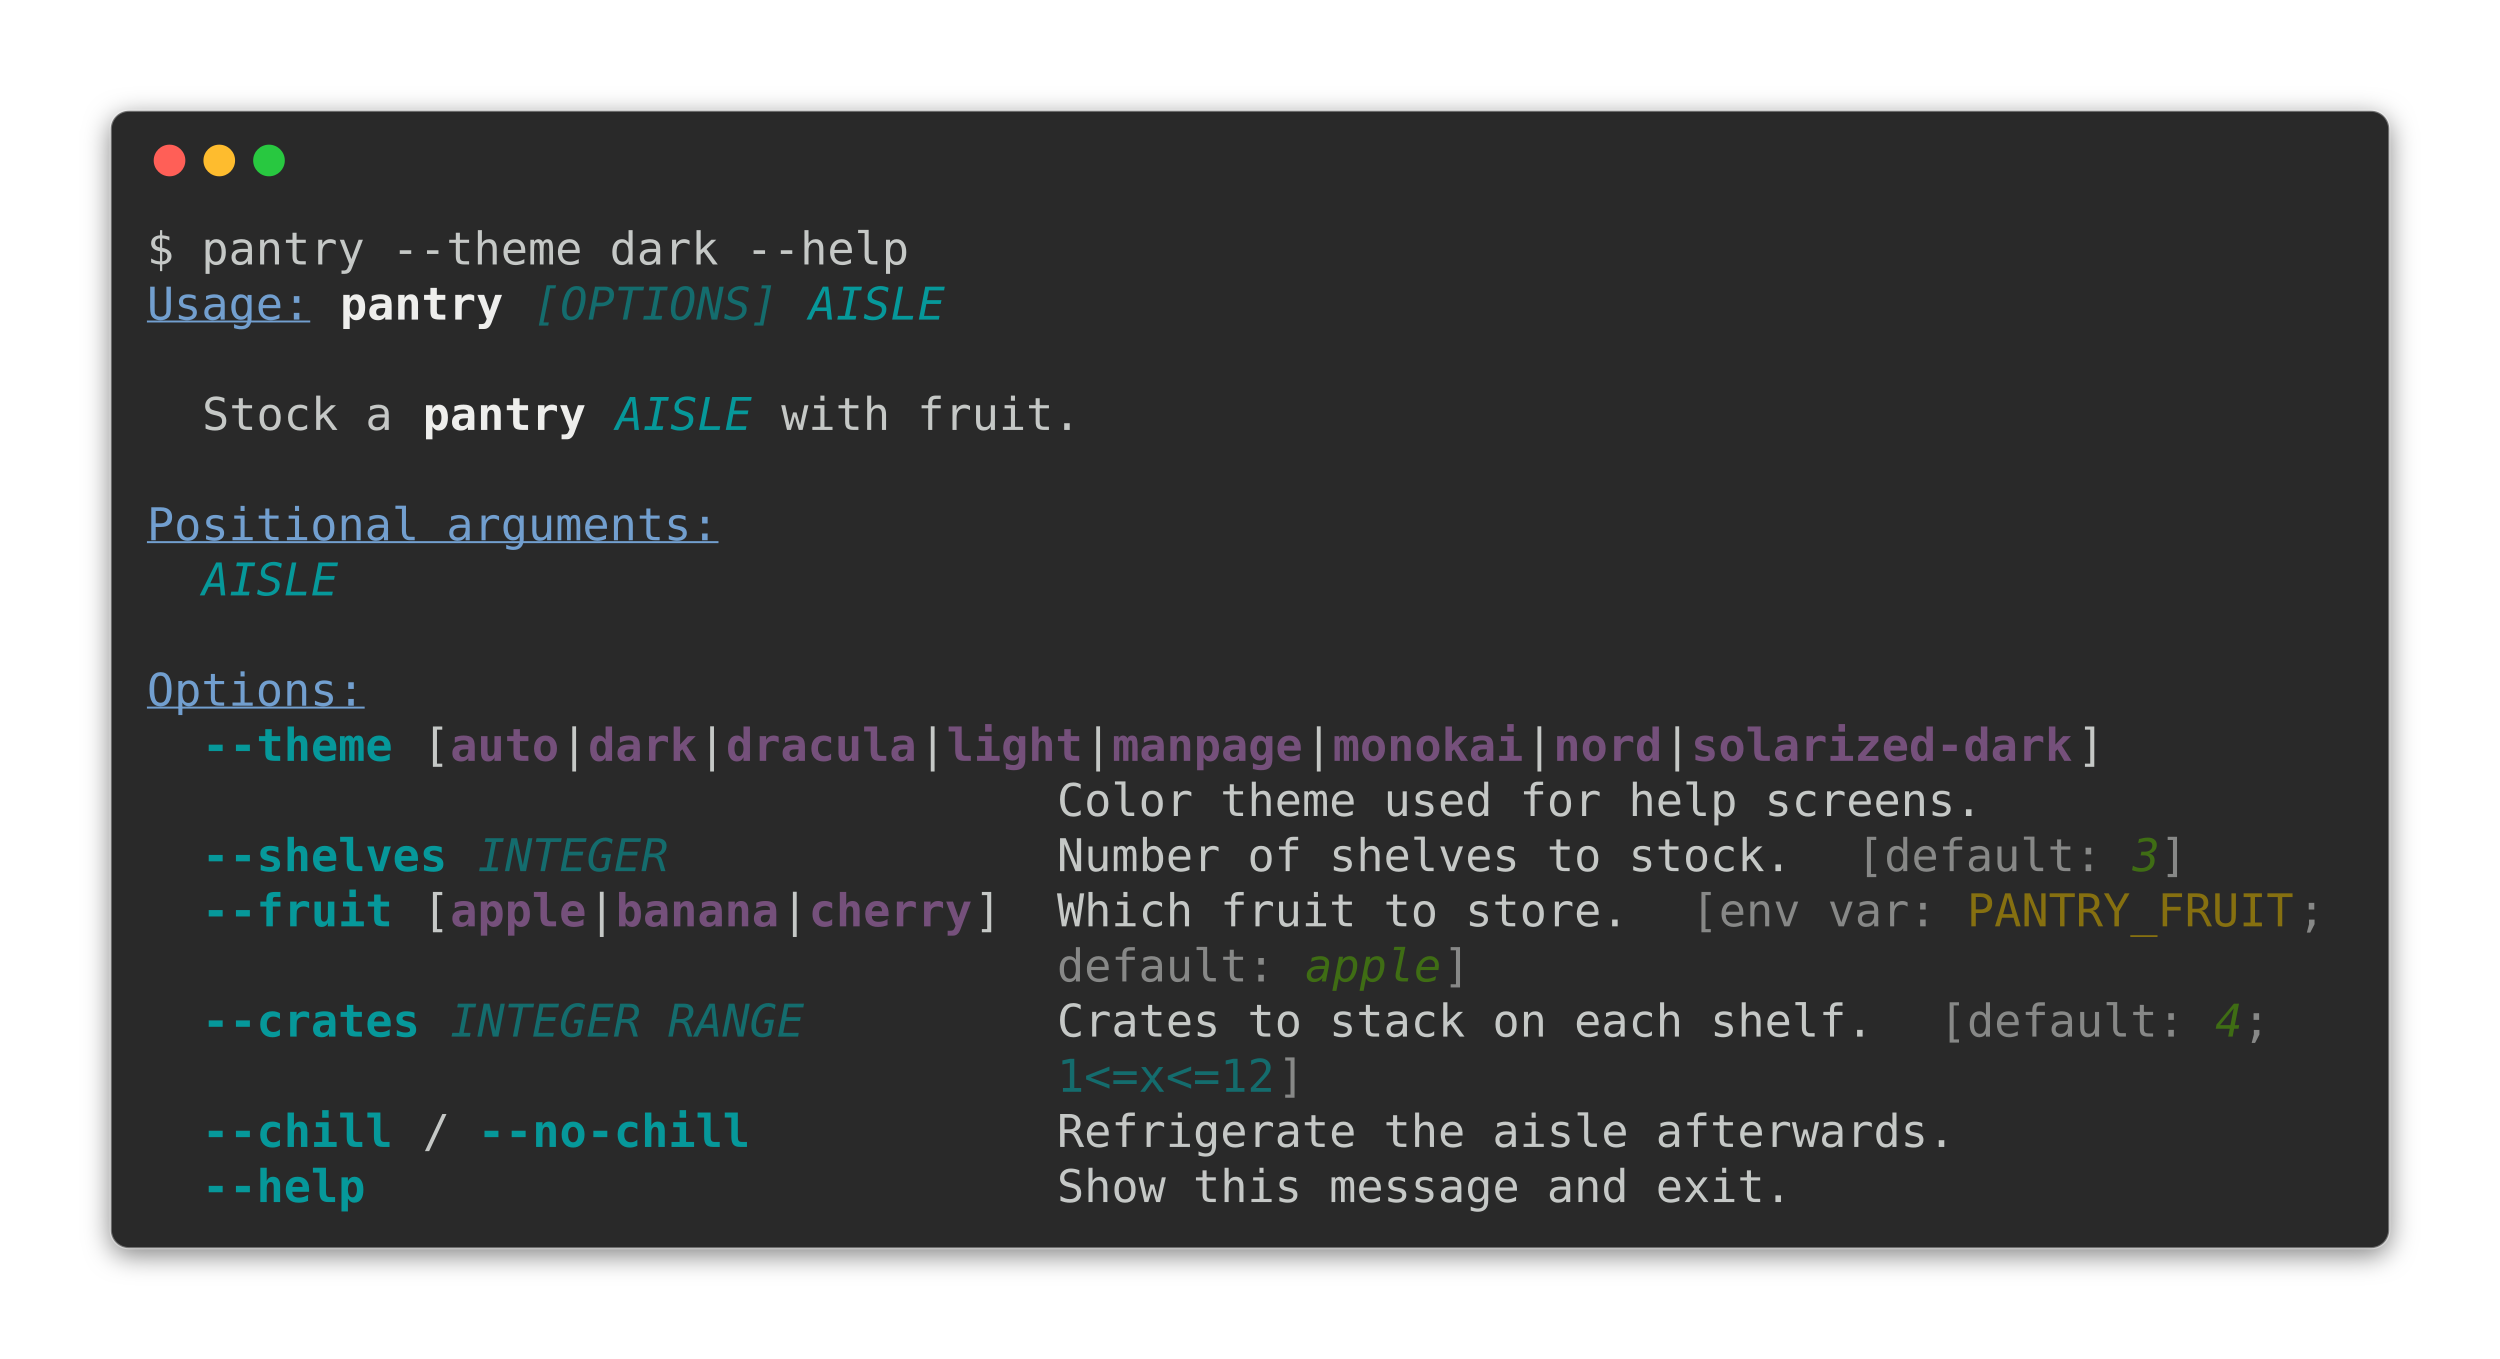
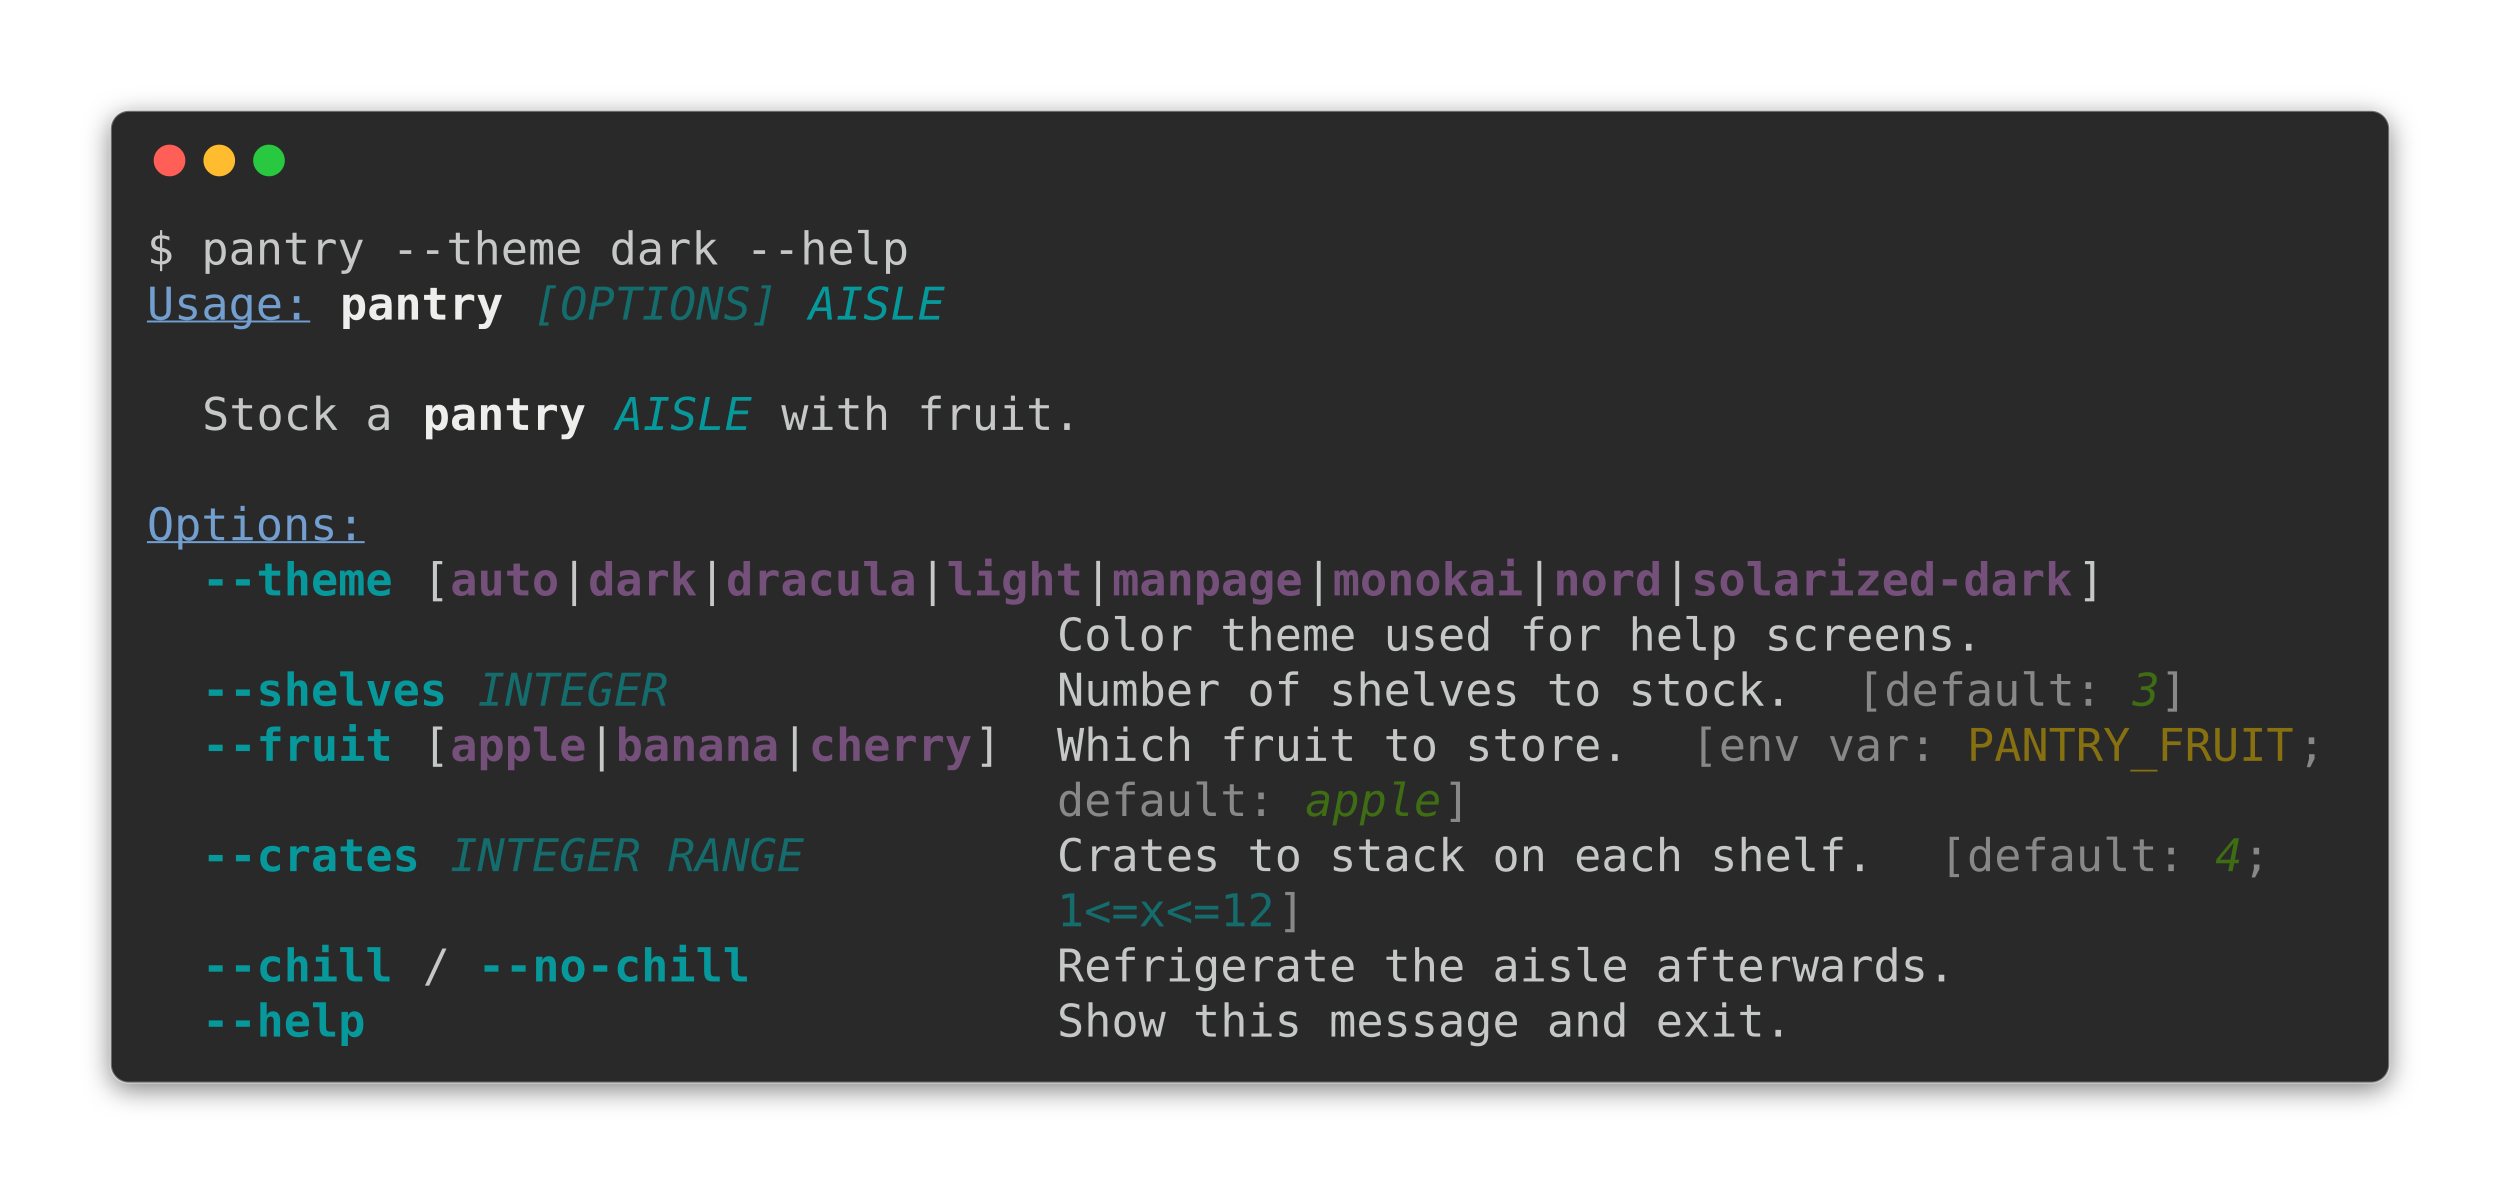
- <svg xmlns="http://www.w3.org/2000/svg" viewBox="0 0 1106 601.2">
+ <svg xmlns="http://www.w3.org/2000/svg" viewBox="0 0 1106 528">
  <style>
    .chrome-dark-screen-matrix {
        font-family: 'Fira Code', 'Cascadia Code', Menlo, Consolas, monospace;
        font-size: 20px;
        line-height: 24.4px;
        font-variant-east-asian: full-width;
    }
    .chrome-dark-screen-title {
        font-size: 18px;
        font-weight: bold;
        font-family: 'Fira Code', 'Cascadia Code', Menlo, Consolas, monospace;
    }
    .chrome-dark-screen-r1 { fill: #c5c8c6 }
    .chrome-dark-screen-r2 { fill: #729fcf;text-decoration: underline }
    .chrome-dark-screen-r3 { fill: #eeeeec;font-weight: bold }
    .chrome-dark-screen-r4 { fill: #146c6d;font-style: italic }
    .chrome-dark-screen-r5 { fill: #06989a;font-style: italic }
    .chrome-dark-screen-r6 { fill: #06989a;font-weight: bold }
    .chrome-dark-screen-r7 { fill: #75507b;font-weight: bold }
    .chrome-dark-screen-r8 { fill: #878887 }
    .chrome-dark-screen-r9 { fill: #3f6d14;font-style: italic }
    .chrome-dark-screen-r10 { fill: #867010 }
    .chrome-dark-screen-r11 { fill: #146c6d }
</style>
  <defs>
    <clipPath id="chrome-dark-screen-clip">
-       <rect x="65" y="97" width="976" height="439.2" />
+       <rect x="65" y="97" width="976" height="366" />
    </clipPath>
    <filter id="chrome-dark-screen-shadow" x="-50%" y="-50%" width="200%" height="200%">
      <feGaussianBlur in="SourceAlpha" stdDeviation="6" />
      <feOffset dx="0" dy="3" result="cast" />
      <feFlood flood-color="rgba(0,0,0,0.5)" />
      <feComposite in2="cast" operator="in" result="shadow" />
      <feComposite in="shadow" in2="SourceAlpha" operator="out" />
    </filter>
  </defs>
-   <rect filter="url(#chrome-dark-screen-shadow)" x="49" y="49" width="1008" height="503.2" rx="8" />
-   <rect fill="#292929" stroke="rgba(255,255,255,0.35)" stroke-width="1" x="49" y="49" width="1008" height="503.2" rx="8" />
+   <rect filter="url(#chrome-dark-screen-shadow)" x="49" y="49" width="1008" height="430" rx="8" />
+   <rect fill="#292929" stroke="rgba(255,255,255,0.35)" stroke-width="1" x="49" y="49" width="1008" height="430" rx="8" />
  <g transform="translate(49, 49)">
    <g transform="translate(26,22)">
      <circle cx="0" cy="0" r="7" fill="#ff5f57" />
      <circle cx="22" cy="0" r="7" fill="#febc2e" />
      <circle cx="44" cy="0" r="7" fill="#28c840" />
    </g>
  </g>
  <g clip-path="url(#chrome-dark-screen-clip)">
    <g transform="translate(65, 97)">
      <g class="chrome-dark-screen-matrix" font-family="monospace" font-size="20" fill="#c5c8c6">
        <text class="chrome-dark-screen-r1" x="0" textLength="341.6" y="20">$ pantry --theme dark --help</text>
        <text class="chrome-dark-screen-r2" x="0" textLength="73.2" y="44.4">Usage:</text>
        <text class="chrome-dark-screen-r3" x="85.4" textLength="73.2" y="44.4">pantry</text>
        <text class="chrome-dark-screen-r4" x="170.8" textLength="109.8" y="44.4">[OPTIONS]</text>
        <text class="chrome-dark-screen-r5" x="292.8" textLength="61" y="44.4">AISLE</text>
        <text class="chrome-dark-screen-r1" x="24.4" textLength="85.4" y="93.2">Stock a</text>
        <text class="chrome-dark-screen-r3" x="122" textLength="73.2" y="93.2">pantry</text>
        <text class="chrome-dark-screen-r5" x="207.4" textLength="61" y="93.2">AISLE</text>
        <text class="chrome-dark-screen-r1" x="280.6" textLength="134.2" y="93.2">with fruit.</text>
-         <text class="chrome-dark-screen-r2" x="0" textLength="256.2" y="142">Positional arguments:</text>
-         <text class="chrome-dark-screen-r5" x="24.4" textLength="61" y="166.4">AISLE</text>
-         <text class="chrome-dark-screen-r2" x="0" textLength="97.6" y="215.2">Options:</text>
-         <text class="chrome-dark-screen-r6" x="24.4" textLength="85.4" y="239.6">--theme</text>
+         <text class="chrome-dark-screen-r2" x="0" textLength="97.6" y="142">Options:</text>
+         <text class="chrome-dark-screen-r6" x="24.4" textLength="85.4" y="166.4">--theme</text>
+         <text class="chrome-dark-screen-r1" x="122" textLength="12.2" y="166.4">[</text>
+         <text class="chrome-dark-screen-r7" x="134.2" textLength="48.8" y="166.4">auto</text>
+         <text class="chrome-dark-screen-r1" x="183" textLength="12.2" y="166.4">|</text>
+         <text class="chrome-dark-screen-r7" x="195.2" textLength="48.8" y="166.4">dark</text>
+         <text class="chrome-dark-screen-r1" x="244" textLength="12.2" y="166.4">|</text>
+         <text class="chrome-dark-screen-r7" x="256.2" textLength="85.4" y="166.4">dracula</text>
+         <text class="chrome-dark-screen-r1" x="341.6" textLength="12.2" y="166.4">|</text>
+         <text class="chrome-dark-screen-r7" x="353.8" textLength="61" y="166.4">light</text>
+         <text class="chrome-dark-screen-r1" x="414.8" textLength="12.2" y="166.4">|</text>
+         <text class="chrome-dark-screen-r7" x="427" textLength="85.4" y="166.4">manpage</text>
+         <text class="chrome-dark-screen-r1" x="512.4" textLength="12.2" y="166.4">|</text>
+         <text class="chrome-dark-screen-r7" x="524.6" textLength="85.4" y="166.4">monokai</text>
+         <text class="chrome-dark-screen-r1" x="610" textLength="12.2" y="166.4">|</text>
+         <text class="chrome-dark-screen-r7" x="622.2" textLength="48.8" y="166.4">nord</text>
+         <text class="chrome-dark-screen-r1" x="671" textLength="12.2" y="166.4">|</text>
+         <text class="chrome-dark-screen-r7" x="683.2" textLength="170.8" y="166.4">solarized-dark</text>
+         <text class="chrome-dark-screen-r1" x="854" textLength="12.2" y="166.4">]</text>
+         <text class="chrome-dark-screen-r1" x="402.6" textLength="414.8" y="190.8">Color theme used for help screens.</text>
+         <text class="chrome-dark-screen-r6" x="24.4" textLength="109.8" y="215.2">--shelves</text>
+         <text class="chrome-dark-screen-r4" x="146.4" textLength="85.4" y="215.2">INTEGER</text>
+         <text class="chrome-dark-screen-r1" x="402.6" textLength="329.4" y="215.2">Number of shelves to stock.</text>
+         <text class="chrome-dark-screen-r8" x="756.4" textLength="12.2" y="215.2">[</text>
+         <text class="chrome-dark-screen-r8" x="768.6" textLength="97.6" y="215.2">default:</text>
+         <text class="chrome-dark-screen-r9" x="878.4" textLength="12.2" y="215.2">3</text>
+         <text class="chrome-dark-screen-r8" x="890.6" textLength="12.2" y="215.2">]</text>
+         <text class="chrome-dark-screen-r6" x="24.4" textLength="85.4" y="239.6">--fruit</text>
        <text class="chrome-dark-screen-r1" x="122" textLength="12.2" y="239.6">[</text>
-         <text class="chrome-dark-screen-r7" x="134.2" textLength="48.8" y="239.6">auto</text>
-         <text class="chrome-dark-screen-r1" x="183" textLength="12.2" y="239.6">|</text>
-         <text class="chrome-dark-screen-r7" x="195.2" textLength="48.8" y="239.6">dark</text>
-         <text class="chrome-dark-screen-r1" x="244" textLength="12.2" y="239.6">|</text>
-         <text class="chrome-dark-screen-r7" x="256.2" textLength="85.4" y="239.6">dracula</text>
-         <text class="chrome-dark-screen-r1" x="341.6" textLength="12.2" y="239.6">|</text>
-         <text class="chrome-dark-screen-r7" x="353.8" textLength="61" y="239.6">light</text>
-         <text class="chrome-dark-screen-r1" x="414.8" textLength="12.2" y="239.6">|</text>
-         <text class="chrome-dark-screen-r7" x="427" textLength="85.4" y="239.6">manpage</text>
-         <text class="chrome-dark-screen-r1" x="512.4" textLength="12.2" y="239.6">|</text>
-         <text class="chrome-dark-screen-r7" x="524.6" textLength="85.4" y="239.6">monokai</text>
-         <text class="chrome-dark-screen-r1" x="610" textLength="12.2" y="239.6">|</text>
-         <text class="chrome-dark-screen-r7" x="622.2" textLength="48.8" y="239.6">nord</text>
-         <text class="chrome-dark-screen-r1" x="671" textLength="12.2" y="239.6">|</text>
-         <text class="chrome-dark-screen-r7" x="683.2" textLength="170.8" y="239.6">solarized-dark</text>
-         <text class="chrome-dark-screen-r1" x="854" textLength="12.2" y="239.6">]</text>
-         <text class="chrome-dark-screen-r1" x="402.6" textLength="414.8" y="264">Color theme used for help screens.</text>
-         <text class="chrome-dark-screen-r6" x="24.4" textLength="109.8" y="288.4">--shelves</text>
-         <text class="chrome-dark-screen-r4" x="146.4" textLength="85.4" y="288.4">INTEGER</text>
-         <text class="chrome-dark-screen-r1" x="402.6" textLength="329.4" y="288.4">Number of shelves to stock.</text>
-         <text class="chrome-dark-screen-r8" x="756.4" textLength="12.2" y="288.4">[</text>
-         <text class="chrome-dark-screen-r8" x="768.6" textLength="97.6" y="288.4">default:</text>
-         <text class="chrome-dark-screen-r9" x="878.4" textLength="12.2" y="288.4">3</text>
-         <text class="chrome-dark-screen-r8" x="890.6" textLength="12.2" y="288.4">]</text>
-         <text class="chrome-dark-screen-r6" x="24.4" textLength="85.4" y="312.8">--fruit</text>
-         <text class="chrome-dark-screen-r1" x="122" textLength="12.2" y="312.8">[</text>
-         <text class="chrome-dark-screen-r7" x="134.2" textLength="61" y="312.8">apple</text>
-         <text class="chrome-dark-screen-r1" x="195.2" textLength="12.2" y="312.8">|</text>
-         <text class="chrome-dark-screen-r7" x="207.4" textLength="73.2" y="312.8">banana</text>
-         <text class="chrome-dark-screen-r1" x="280.6" textLength="12.2" y="312.8">|</text>
-         <text class="chrome-dark-screen-r7" x="292.8" textLength="73.2" y="312.8">cherry</text>
-         <text class="chrome-dark-screen-r1" x="366" textLength="12.2" y="312.8">]</text>
-         <text class="chrome-dark-screen-r1" x="402.6" textLength="256.2" y="312.8">Which fruit to store.</text>
-         <text class="chrome-dark-screen-r8" x="683.2" textLength="12.2" y="312.8">[</text>
-         <text class="chrome-dark-screen-r8" x="695.4" textLength="97.6" y="312.8">env var:</text>
-         <text class="chrome-dark-screen-r10" x="805.2" textLength="146.4" y="312.8">PANTRY_FRUIT</text>
-         <text class="chrome-dark-screen-r8" x="951.6" textLength="12.2" y="312.8">;</text>
-         <text class="chrome-dark-screen-r8" x="402.6" textLength="97.6" y="337.2">default:</text>
-         <text class="chrome-dark-screen-r9" x="512.4" textLength="61" y="337.2">apple</text>
-         <text class="chrome-dark-screen-r8" x="573.4" textLength="12.2" y="337.2">]</text>
-         <text class="chrome-dark-screen-r6" x="24.4" textLength="97.6" y="361.6">--crates</text>
-         <text class="chrome-dark-screen-r4" x="134.2" textLength="158.6" y="361.6">INTEGER RANGE</text>
-         <text class="chrome-dark-screen-r1" x="402.6" textLength="366" y="361.6">Crates to stack on each shelf.</text>
-         <text class="chrome-dark-screen-r8" x="793" textLength="12.2" y="361.6">[</text>
-         <text class="chrome-dark-screen-r8" x="805.2" textLength="97.6" y="361.6">default:</text>
-         <text class="chrome-dark-screen-r9" x="915" textLength="12.2" y="361.6">4</text>
-         <text class="chrome-dark-screen-r8" x="927.2" textLength="12.2" y="361.6">;</text>
-         <text class="chrome-dark-screen-r11" x="402.6" textLength="97.6" y="386">1&lt;=x&lt;=12</text>
-         <text class="chrome-dark-screen-r8" x="500.2" textLength="12.2" y="386">]</text>
-         <text class="chrome-dark-screen-r6" x="24.4" textLength="85.4" y="410.4">--chill</text>
-         <text class="chrome-dark-screen-r1" x="122" textLength="12.2" y="410.4">/</text>
-         <text class="chrome-dark-screen-r6" x="146.4" textLength="122" y="410.4">--no-chill</text>
-         <text class="chrome-dark-screen-r1" x="402.6" textLength="402.6" y="410.4">Refrigerate the aisle afterwards.</text>
-         <text class="chrome-dark-screen-r6" x="24.4" textLength="73.2" y="434.8">--help</text>
-         <text class="chrome-dark-screen-r1" x="402.6" textLength="329.4" y="434.8">Show this message and exit.</text>
+         <text class="chrome-dark-screen-r7" x="134.2" textLength="61" y="239.6">apple</text>
+         <text class="chrome-dark-screen-r1" x="195.2" textLength="12.2" y="239.6">|</text>
+         <text class="chrome-dark-screen-r7" x="207.4" textLength="73.2" y="239.6">banana</text>
+         <text class="chrome-dark-screen-r1" x="280.6" textLength="12.2" y="239.6">|</text>
+         <text class="chrome-dark-screen-r7" x="292.8" textLength="73.2" y="239.6">cherry</text>
+         <text class="chrome-dark-screen-r1" x="366" textLength="12.2" y="239.6">]</text>
+         <text class="chrome-dark-screen-r1" x="402.6" textLength="256.2" y="239.6">Which fruit to store.</text>
+         <text class="chrome-dark-screen-r8" x="683.2" textLength="12.2" y="239.6">[</text>
+         <text class="chrome-dark-screen-r8" x="695.4" textLength="97.6" y="239.6">env var:</text>
+         <text class="chrome-dark-screen-r10" x="805.2" textLength="146.4" y="239.6">PANTRY_FRUIT</text>
+         <text class="chrome-dark-screen-r8" x="951.6" textLength="12.2" y="239.6">;</text>
+         <text class="chrome-dark-screen-r8" x="402.6" textLength="97.6" y="264">default:</text>
+         <text class="chrome-dark-screen-r9" x="512.4" textLength="61" y="264">apple</text>
+         <text class="chrome-dark-screen-r8" x="573.4" textLength="12.2" y="264">]</text>
+         <text class="chrome-dark-screen-r6" x="24.4" textLength="97.6" y="288.4">--crates</text>
+         <text class="chrome-dark-screen-r4" x="134.2" textLength="158.6" y="288.4">INTEGER RANGE</text>
+         <text class="chrome-dark-screen-r1" x="402.6" textLength="366" y="288.4">Crates to stack on each shelf.</text>
+         <text class="chrome-dark-screen-r8" x="793" textLength="12.2" y="288.4">[</text>
+         <text class="chrome-dark-screen-r8" x="805.2" textLength="97.6" y="288.4">default:</text>
+         <text class="chrome-dark-screen-r9" x="915" textLength="12.2" y="288.4">4</text>
+         <text class="chrome-dark-screen-r8" x="927.2" textLength="12.2" y="288.4">;</text>
+         <text class="chrome-dark-screen-r11" x="402.6" textLength="97.6" y="312.8">1&lt;=x&lt;=12</text>
+         <text class="chrome-dark-screen-r8" x="500.2" textLength="12.2" y="312.8">]</text>
+         <text class="chrome-dark-screen-r6" x="24.4" textLength="85.4" y="337.2">--chill</text>
+         <text class="chrome-dark-screen-r1" x="122" textLength="12.2" y="337.2">/</text>
+         <text class="chrome-dark-screen-r6" x="146.4" textLength="122" y="337.2">--no-chill</text>
+         <text class="chrome-dark-screen-r1" x="402.6" textLength="402.6" y="337.2">Refrigerate the aisle afterwards.</text>
+         <text class="chrome-dark-screen-r6" x="24.4" textLength="73.2" y="361.6">--help</text>
+         <text class="chrome-dark-screen-r1" x="402.6" textLength="329.4" y="361.6">Show this message and exit.</text>
      </g>
    </g>
  </g>
</svg>
